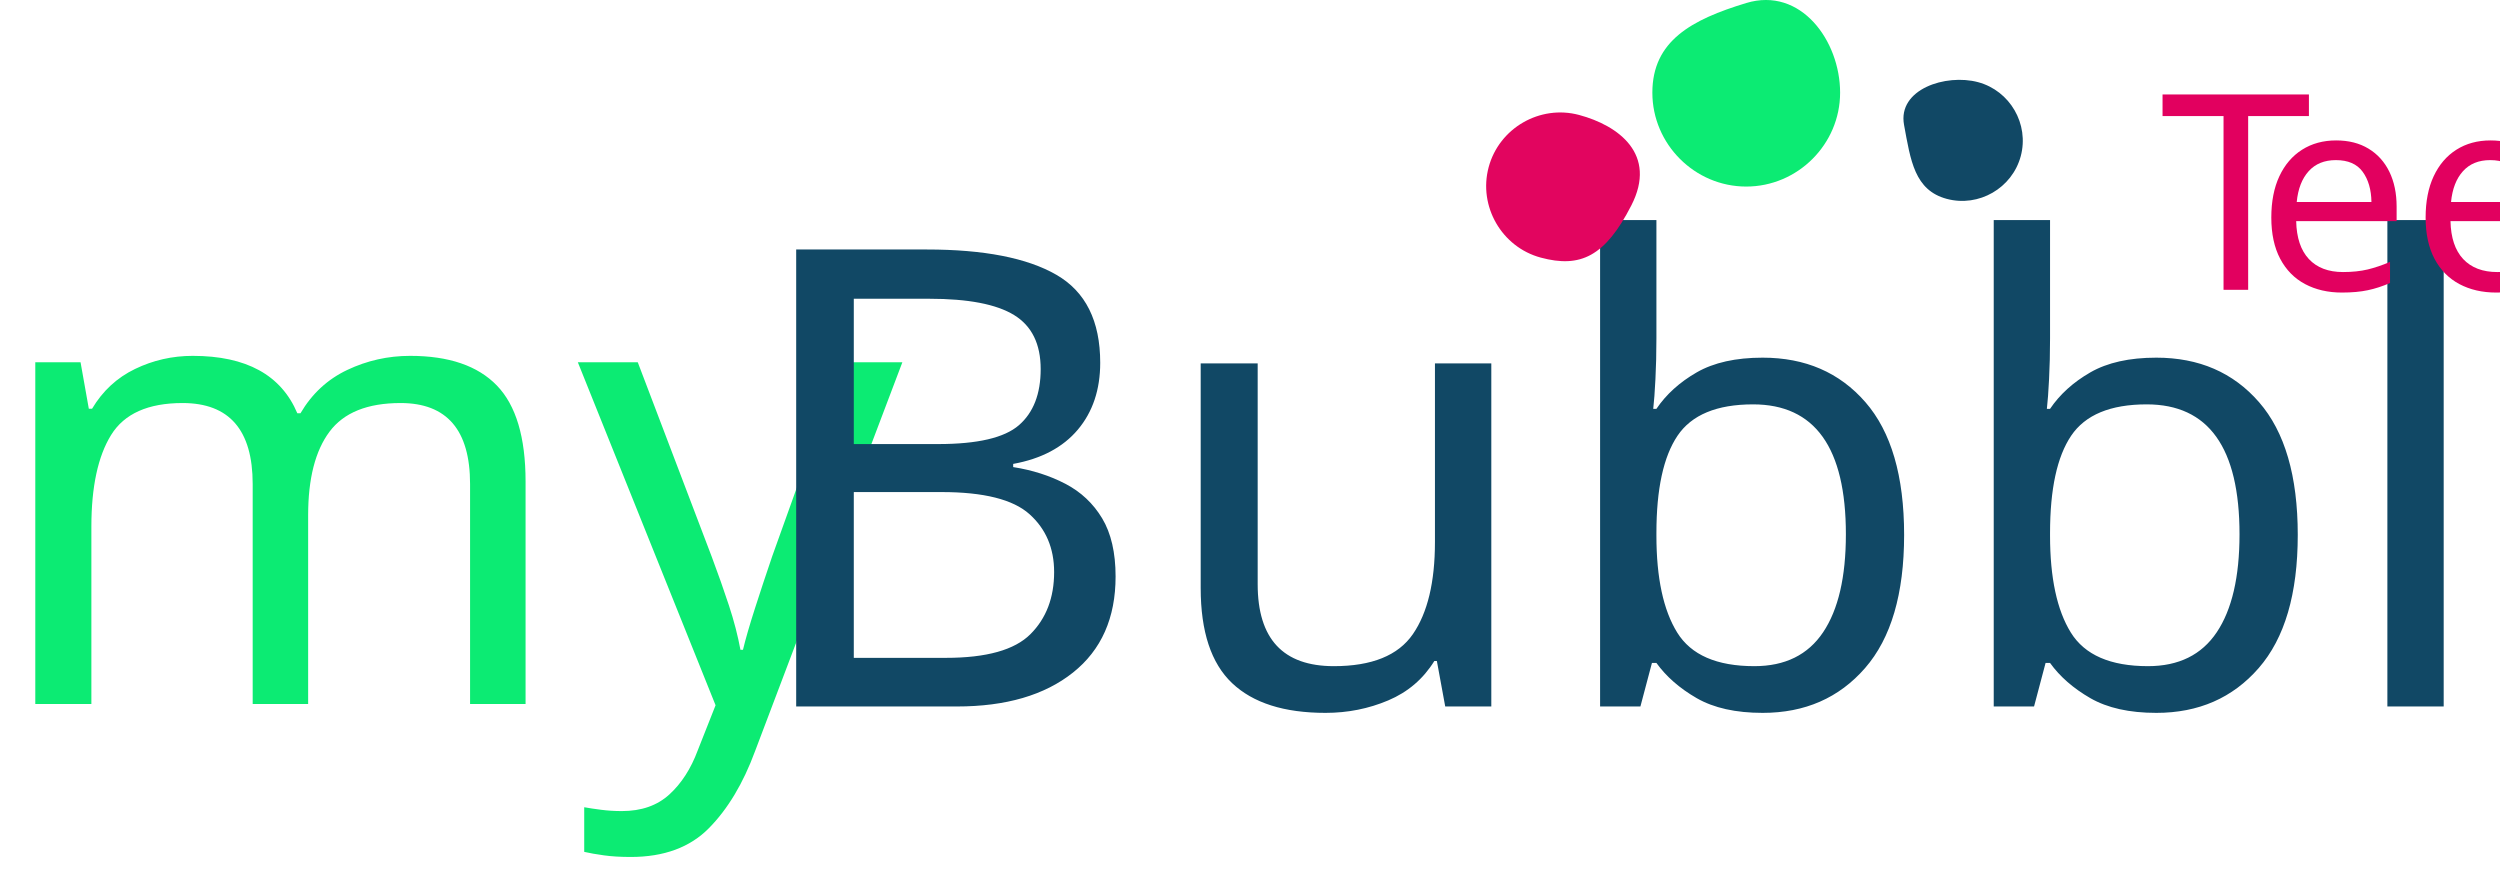
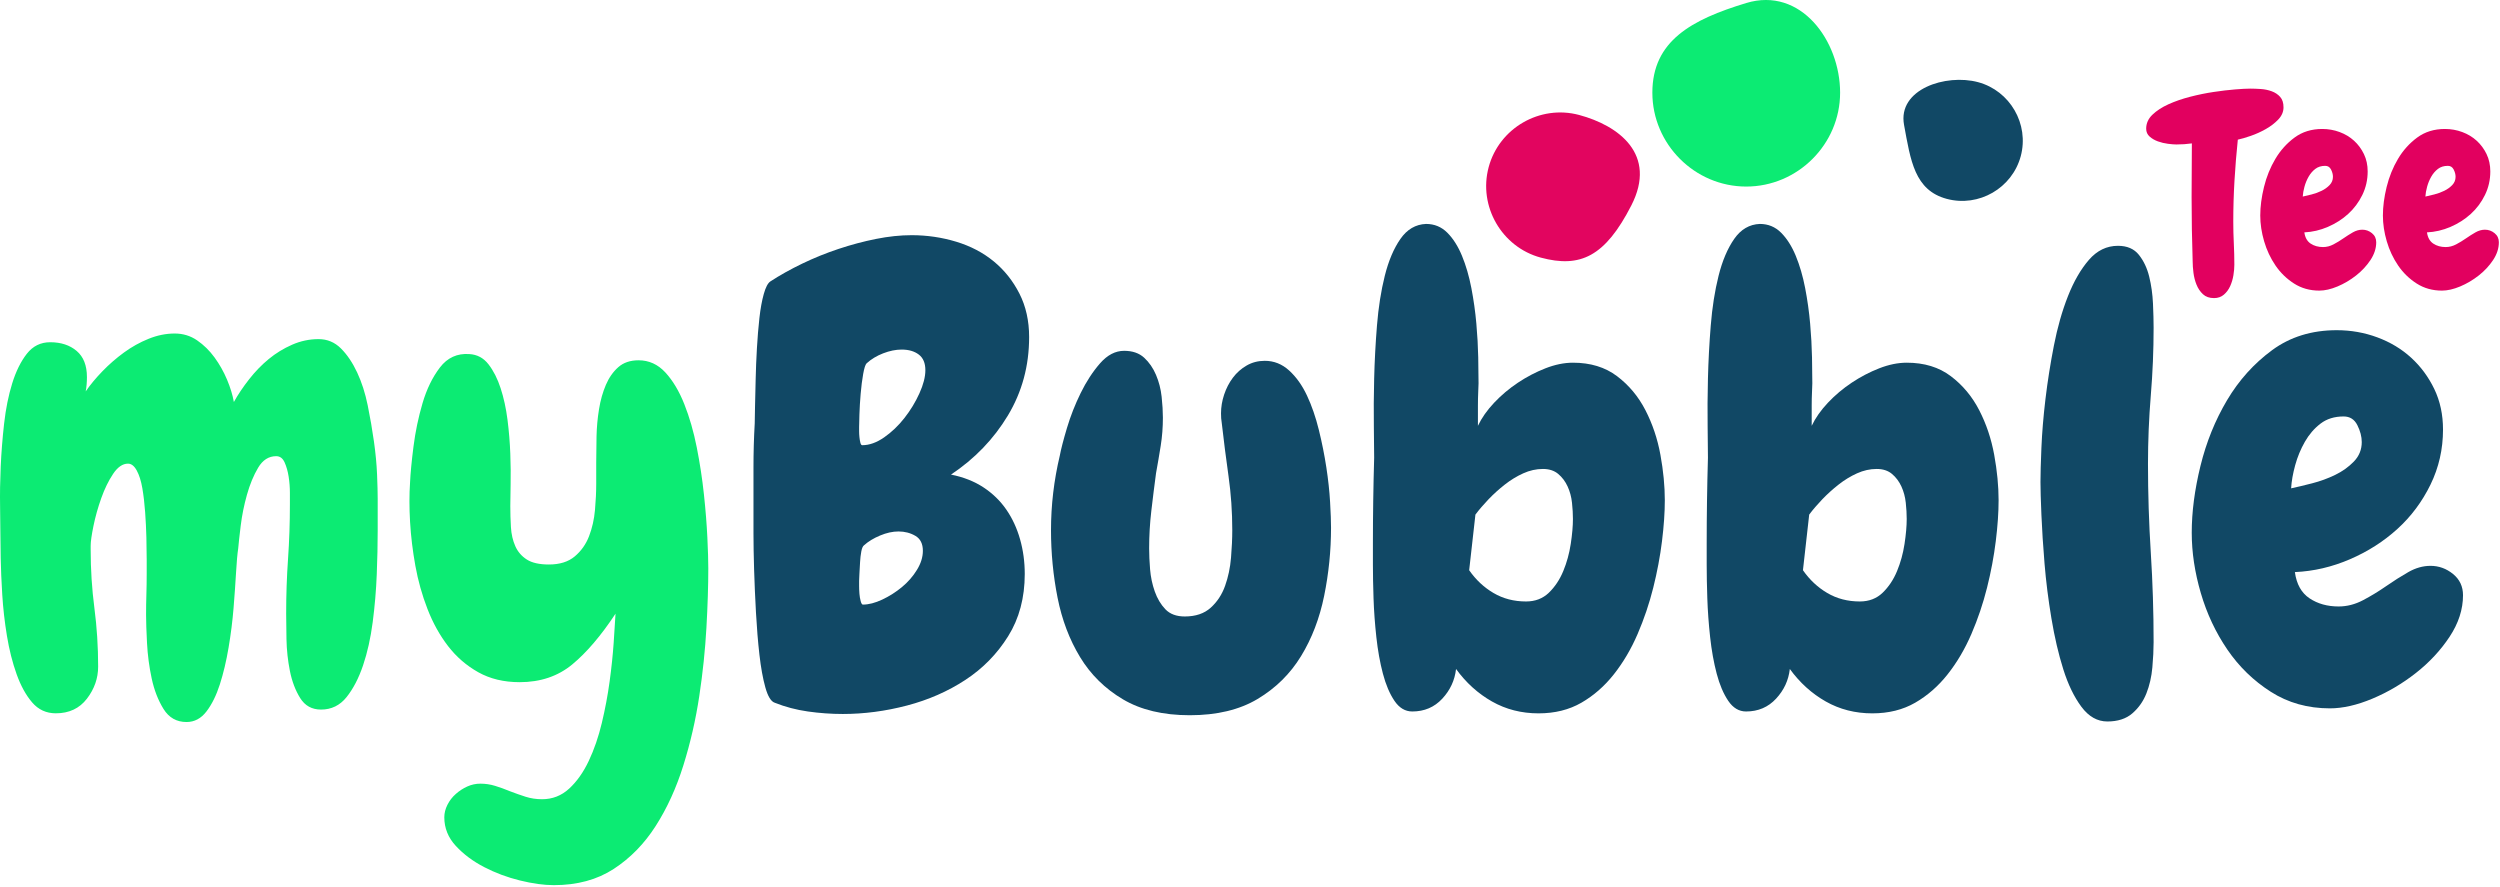
<svg xmlns="http://www.w3.org/2000/svg" width="100%" height="100%" viewBox="0 0 996 353" version="1.1" xml:space="preserve" style="fill-rule:evenodd;clip-rule:evenodd;stroke-linejoin:round;stroke-miterlimit:2;">
  <g transform="matrix(1,0,0,1,-7.53442,0.00142383)">
    <g transform="matrix(1,0,0,1,-131,-1798.54)">
      <g transform="matrix(1,0,0,1,61.49,1759)">
        <g transform="matrix(1,0,0,1,69.51,320)">
-           <text x="0px" y="0px" style="font-family:'Chewy-Regular', 'Chewy';font-size:254px;fill:rgb(12,235,115);">my</text>
+           <g>
+             <path d="M158.006,-81.855L158.006,-69.081C158.006,-63.707 157.882,-57.878 157.634,-51.594C157.386,-45.31 156.848,-38.985 156.021,-32.618C155.195,-26.252 153.913,-20.505 152.177,-15.379C150.44,-10.253 148.249,-6.036 145.604,-2.729C142.958,0.579 139.568,2.232 135.434,2.232C131.796,2.232 129.026,0.703 127.124,-2.356C125.222,-5.416 123.858,-9.012 123.031,-13.146C122.204,-17.281 121.75,-21.497 121.667,-25.797C121.584,-30.096 121.543,-33.486 121.543,-35.967C121.543,-43.408 121.791,-50.684 122.287,-57.795C122.783,-64.906 123.031,-72.182 123.031,-79.623L123.031,-84.088C123.031,-86.238 122.866,-88.387 122.535,-90.537C122.204,-92.687 121.667,-94.589 120.923,-96.242C120.179,-97.896 119.063,-98.723 117.574,-98.723C114.598,-98.723 112.2,-97.193 110.381,-94.134C108.562,-91.075 107.074,-87.478 105.916,-83.344C104.758,-79.21 103.932,-75.117 103.436,-71.065C102.939,-67.014 102.609,-63.996 102.443,-62.012C102.113,-59.862 101.823,-56.637 101.575,-52.338C101.327,-48.038 100.996,-43.326 100.583,-38.199C100.17,-33.073 99.508,-27.823 98.599,-22.448C97.689,-17.074 96.532,-12.196 95.126,-7.813C93.72,-3.431 91.943,0.165 89.793,2.977C87.643,5.788 84.997,7.193 81.855,7.193C77.887,7.193 74.827,5.457 72.678,1.984C70.528,-1.488 68.957,-5.54 67.965,-10.17C66.973,-14.8 66.353,-19.513 66.104,-24.309C65.856,-29.104 65.732,-32.825 65.732,-35.471C65.732,-38.282 65.774,-41.01 65.856,-43.656C65.939,-46.302 65.98,-49.031 65.98,-51.842L65.98,-57.547C65.98,-60.193 65.939,-63.128 65.856,-66.353C65.774,-69.577 65.608,-72.926 65.36,-76.398C65.112,-79.871 64.74,-83.054 64.244,-85.948C63.748,-88.842 63.004,-91.199 62.012,-93.018C61.02,-94.837 59.862,-95.746 58.539,-95.746C56.389,-95.746 54.405,-94.382 52.586,-91.653C50.767,-88.925 49.196,-85.7 47.873,-81.979C46.55,-78.259 45.517,-74.579 44.772,-70.941C44.028,-67.303 43.656,-64.658 43.656,-63.004L43.656,-61.516C43.656,-53.578 44.152,-45.806 45.145,-38.199C46.137,-30.592 46.633,-22.82 46.633,-14.883C46.633,-10.253 45.145,-5.994 42.168,-2.108C39.191,1.778 35.057,3.721 29.766,3.721C25.962,3.721 22.82,2.274 20.34,-0.62C17.859,-3.514 15.792,-7.276 14.139,-11.906C12.485,-16.536 11.203,-21.621 10.294,-27.161C9.384,-32.701 8.764,-38.158 8.434,-43.532C8.103,-48.907 7.896,-53.785 7.813,-58.167C7.731,-62.549 7.689,-65.815 7.689,-67.965C7.689,-70.445 7.648,-74.083 7.565,-78.879C7.483,-83.674 7.565,-88.883 7.813,-94.506C8.062,-100.128 8.516,-105.875 9.178,-111.745C9.839,-117.616 10.914,-122.949 12.402,-127.744C13.891,-132.54 15.834,-136.467 18.231,-139.526C20.629,-142.586 23.73,-144.115 27.533,-144.115C31.833,-144.115 35.347,-142.958 38.075,-140.643C40.804,-138.327 42.168,-134.855 42.168,-130.225C42.168,-129.232 42.127,-128.24 42.044,-127.248C41.961,-126.256 41.837,-125.346 41.672,-124.52C43.491,-127.165 45.723,-129.853 48.369,-132.581C51.015,-135.31 53.868,-137.79 56.927,-140.022C59.986,-142.255 63.252,-144.074 66.725,-145.479C70.197,-146.885 73.67,-147.588 77.143,-147.588C80.45,-147.588 83.426,-146.678 86.072,-144.859C88.718,-143.04 91.033,-140.767 93.018,-138.038C95.002,-135.31 96.656,-132.374 97.979,-129.232C99.301,-126.09 100.211,-123.114 100.707,-120.303C102.361,-123.279 104.386,-126.297 106.784,-129.356C109.182,-132.416 111.786,-135.103 114.598,-137.418C117.409,-139.733 120.509,-141.635 123.899,-143.123C127.289,-144.611 130.803,-145.355 134.441,-145.355C137.914,-145.355 140.891,-144.115 143.371,-141.635C145.852,-139.154 148.001,-135.971 149.82,-132.085C151.639,-128.199 153.045,-123.817 154.037,-118.938C155.029,-114.06 155.856,-109.265 156.518,-104.552C157.179,-99.839 157.592,-95.457 157.758,-91.405C157.923,-87.354 158.006,-84.171 158.006,-81.855Z" style="fill:rgb(12,235,115);fill-rule:nonzero;" />
+             <path d="M228.203,72.182C224.234,72.182 219.728,71.562 214.685,70.321C209.641,69.081 204.887,67.303 200.422,64.988C195.957,62.673 192.195,59.862 189.136,56.555C186.076,53.247 184.547,49.444 184.547,45.145C184.547,43.491 184.96,41.837 185.787,40.184C186.614,38.53 187.73,37.083 189.136,35.843C190.541,34.603 192.071,33.61 193.725,32.866C195.378,32.122 197.115,31.75 198.934,31.75C200.918,31.75 202.861,32.039 204.763,32.618C206.664,33.197 208.607,33.9 210.592,34.727C212.742,35.553 214.85,36.298 216.917,36.959C218.984,37.62 221.175,37.951 223.49,37.951C227.624,37.951 231.221,36.546 234.28,33.734C237.34,30.923 239.944,27.244 242.094,22.696C244.243,18.149 245.98,13.105 247.303,7.565C248.626,2.026 249.659,-3.473 250.403,-8.93C251.147,-14.387 251.685,-19.513 252.016,-24.309C252.346,-29.104 252.594,-32.99 252.76,-35.967C246.972,-27.202 241.226,-20.464 235.521,-15.751C229.815,-11.038 222.829,-8.682 214.561,-8.682C208.277,-8.682 202.778,-10.005 198.065,-12.65C193.353,-15.296 189.342,-18.769 186.035,-23.068C182.728,-27.368 179.999,-32.287 177.85,-37.827C175.7,-43.367 174.088,-49.113 173.013,-55.066C171.938,-61.02 171.235,-66.849 170.904,-72.554C170.574,-78.259 170.574,-83.509 170.904,-88.305C171.07,-91.943 171.524,-96.697 172.269,-102.567C173.013,-108.438 174.212,-114.184 175.865,-119.807C177.519,-125.429 179.834,-130.183 182.811,-134.069C185.787,-137.955 189.673,-139.733 194.469,-139.402C197.611,-139.237 200.174,-137.873 202.158,-135.31C204.143,-132.746 205.755,-129.563 206.995,-125.76C208.235,-121.956 209.145,-117.781 209.724,-113.233C210.302,-108.686 210.674,-104.18 210.84,-99.715C211.005,-95.25 211.047,-91.157 210.964,-87.437C210.881,-83.716 210.84,-80.863 210.84,-78.879C210.84,-76.068 210.923,-73.257 211.088,-70.445C211.253,-67.634 211.832,-65.112 212.824,-62.88C213.816,-60.647 215.346,-58.87 217.413,-57.547C219.48,-56.224 222.415,-55.563 226.219,-55.563C230.518,-55.563 233.95,-56.637 236.513,-58.787C239.076,-60.937 240.978,-63.624 242.218,-66.849C243.458,-70.073 244.243,-73.546 244.574,-77.267C244.905,-80.987 245.07,-84.501 245.07,-87.809L245.07,-96.242C245.07,-99.549 245.112,-103.022 245.194,-106.66C245.277,-110.298 245.608,-113.895 246.187,-117.45C246.765,-121.006 247.675,-124.23 248.915,-127.124C250.155,-130.018 251.809,-132.374 253.876,-134.193C255.943,-136.012 258.63,-136.922 261.938,-136.922C266.072,-136.922 269.627,-135.31 272.604,-132.085C275.58,-128.86 278.102,-124.644 280.169,-119.435C282.236,-114.226 283.89,-108.479 285.13,-102.195C286.37,-95.911 287.321,-89.669 287.982,-83.468C288.644,-77.267 289.099,-71.562 289.347,-66.353C289.595,-61.144 289.719,-57.051 289.719,-54.074C289.719,-47.129 289.471,-39.233 288.975,-30.386C288.479,-21.539 287.528,-12.444 286.122,-3.101C284.716,6.243 282.608,15.42 279.797,24.433C276.986,33.445 273.306,41.507 268.759,48.617C264.211,55.728 258.63,61.433 252.016,65.732C245.401,70.032 237.464,72.182 228.203,72.182Z" style="fill:rgb(12,235,115);fill-rule:nonzero;" />
+           </g>
        </g>
        <g transform="matrix(1,0,0,1,369.51,321)">
-           <text x="0px" y="0px" style="font-family:'Chewy-Regular', 'Chewy';font-size:255px;fill:rgb(17,72,101);">Bubble</text>
+           <g>
+             <path d="M117.539,-147.173C117.539,-135.718 114.717,-125.3 109.072,-115.92C103.428,-106.541 95.874,-98.696 86.411,-92.388C91.392,-91.392 95.708,-89.69 99.36,-87.283C103.013,-84.875 106.042,-81.929 108.45,-78.442C110.857,-74.956 112.683,-71.013 113.928,-66.614C115.173,-62.214 115.796,-57.607 115.796,-52.793C115.796,-43.33 113.596,-35.071 109.197,-28.015C104.797,-20.959 99.111,-15.149 92.139,-10.583C85.166,-6.018 77.405,-2.615 68.855,-0.374C60.305,1.868 51.797,2.988 43.33,2.988C38.682,2.988 34.033,2.656 29.385,1.992C24.736,1.328 20.337,0.166 16.187,-1.494C14.692,-1.992 13.447,-4.026 12.451,-7.595C11.455,-11.165 10.667,-15.522 10.085,-20.669C9.504,-25.815 9.048,-31.377 8.716,-37.354C8.384,-43.33 8.135,-49.058 7.969,-54.536C7.803,-60.015 7.72,-64.829 7.72,-68.979L7.72,-95.251C7.72,-101.145 7.886,-106.997 8.218,-112.808C8.218,-114.302 8.259,-116.626 8.342,-119.78C8.425,-122.935 8.508,-126.462 8.591,-130.364C8.674,-134.265 8.84,-138.374 9.089,-142.69C9.338,-147.007 9.67,-151.033 10.085,-154.768C10.5,-158.503 11.082,-161.699 11.829,-164.355C12.576,-167.012 13.447,-168.672 14.443,-169.336C18.262,-171.826 22.495,-174.192 27.144,-176.433C31.792,-178.674 36.606,-180.625 41.587,-182.285C46.567,-183.945 51.548,-185.273 56.528,-186.27C61.509,-187.266 66.24,-187.764 70.723,-187.764C76.865,-187.764 82.8,-186.892 88.528,-185.149C94.255,-183.406 99.236,-180.791 103.469,-177.305C107.703,-173.818 111.106,-169.543 113.679,-164.48C116.252,-159.417 117.539,-153.647 117.539,-147.173ZM76.201,-133.975C76.201,-136.797 75.33,-138.872 73.586,-140.2C71.843,-141.528 69.561,-142.192 66.738,-142.192C64.414,-142.192 61.965,-141.694 59.392,-140.698C56.819,-139.702 54.619,-138.374 52.793,-136.714C52.295,-136.216 51.838,-134.805 51.423,-132.48C51.008,-130.156 50.676,-127.542 50.427,-124.636C50.178,-121.731 50.012,-118.992 49.929,-116.418C49.846,-113.845 49.805,-112.144 49.805,-111.313L49.805,-109.695C49.805,-108.948 49.846,-108.159 49.929,-107.329C50.012,-106.499 50.137,-105.752 50.303,-105.088C50.469,-104.424 50.718,-104.092 51.05,-104.092C53.872,-104.092 56.777,-105.129 59.766,-107.205C62.754,-109.28 65.452,-111.853 67.859,-114.924C70.266,-117.996 72.258,-121.274 73.835,-124.761C75.413,-128.247 76.201,-131.318 76.201,-133.975ZM75.205,-62.007C75.205,-64.829 74.209,-66.821 72.217,-67.983C70.225,-69.146 67.983,-69.727 65.493,-69.727C63.169,-69.727 60.72,-69.187 58.147,-68.108C55.574,-67.029 53.457,-65.742 51.797,-64.248C51.299,-63.916 50.925,-63.086 50.676,-61.758C50.427,-60.43 50.261,-58.977 50.178,-57.4C50.095,-55.823 50.012,-54.329 49.929,-52.917C49.846,-51.506 49.805,-50.552 49.805,-50.054L49.805,-48.062C49.805,-47.065 49.846,-46.028 49.929,-44.949C50.012,-43.87 50.178,-42.874 50.427,-41.96C50.676,-41.047 50.967,-40.591 51.299,-40.591C53.623,-40.591 56.196,-41.255 59.019,-42.583C61.841,-43.911 64.456,-45.571 66.863,-47.563C69.27,-49.556 71.262,-51.838 72.839,-54.412C74.417,-56.985 75.205,-59.517 75.205,-62.007Z" style="fill:rgb(17,72,101);fill-rule:nonzero;" />
+             <path d="M237.817,-71.221C237.817,-62.09 236.904,-53.042 235.078,-44.077C233.252,-35.112 230.181,-27.102 225.864,-20.046C221.548,-12.991 215.779,-7.305 208.557,-2.988C201.335,1.328 192.329,3.486 181.538,3.486C170.913,3.486 162.031,1.37 154.893,-2.864C147.754,-7.097 142.068,-12.7 137.834,-19.673C133.601,-26.646 130.613,-34.531 128.87,-43.33C127.126,-52.129 126.255,-61.094 126.255,-70.225C126.255,-80.186 127.417,-90.063 129.741,-99.858C130.239,-102.515 131.194,-106.208 132.605,-110.94C134.016,-115.671 135.842,-120.32 138.083,-124.885C140.325,-129.451 142.898,-133.394 145.803,-136.714C148.708,-140.034 151.904,-141.694 155.391,-141.694C158.711,-141.694 161.367,-140.781 163.359,-138.955C165.352,-137.129 166.929,-134.846 168.091,-132.107C169.253,-129.368 170,-126.462 170.332,-123.391C170.664,-120.32 170.83,-117.539 170.83,-115.049C170.83,-111.23 170.54,-107.495 169.958,-103.843C169.377,-100.19 168.755,-96.538 168.091,-92.886C167.427,-87.905 166.804,-82.925 166.223,-77.944C165.642,-72.964 165.352,-67.983 165.352,-63.003C165.352,-60.513 165.476,-57.732 165.725,-54.661C165.974,-51.589 166.597,-48.643 167.593,-45.82C168.589,-42.998 170,-40.632 171.826,-38.723C173.652,-36.814 176.226,-35.859 179.546,-35.859C183.862,-35.859 187.307,-37.021 189.88,-39.346C192.454,-41.67 194.363,-44.575 195.608,-48.062C196.853,-51.548 197.642,-55.283 197.974,-59.268C198.306,-63.252 198.472,-66.904 198.472,-70.225C198.472,-77.529 197.974,-84.709 196.978,-91.765C195.981,-98.821 195.068,-106.001 194.238,-113.306C194.072,-114.136 193.989,-115.298 193.989,-116.792C193.989,-119.282 194.404,-121.772 195.234,-124.263C196.064,-126.753 197.227,-128.994 198.721,-130.986C200.215,-132.979 202.041,-134.597 204.199,-135.842C206.357,-137.087 208.765,-137.71 211.421,-137.71C215.073,-137.71 218.311,-136.423 221.133,-133.85C223.955,-131.277 226.321,-127.957 228.23,-123.889C230.139,-119.822 231.716,-115.256 232.961,-110.193C234.207,-105.129 235.203,-100.149 235.95,-95.251C236.697,-90.354 237.195,-85.747 237.444,-81.431C237.693,-77.114 237.817,-73.711 237.817,-71.221Z" style="fill:rgb(17,72,101);fill-rule:nonzero;" />
+             <path d="M370.796,-82.178C370.796,-77.363 370.422,-71.926 369.675,-65.867C368.928,-59.807 367.766,-53.623 366.189,-47.314C364.612,-41.006 362.537,-34.863 359.963,-28.887C357.39,-22.91 354.236,-17.556 350.5,-12.825C346.765,-8.093 342.449,-4.316 337.551,-1.494C332.654,1.328 326.968,2.739 320.493,2.739C313.687,2.739 307.502,1.162 301.941,-1.992C296.379,-5.146 291.606,-9.463 287.622,-14.941C287.124,-10.459 285.298,-6.516 282.144,-3.113C278.989,0.291 275.005,1.992 270.19,1.992C267.368,1.992 265.002,0.581 263.093,-2.241C261.184,-5.063 259.648,-8.674 258.486,-13.074C257.324,-17.473 256.453,-22.329 255.872,-27.642C255.291,-32.954 254.917,-38.101 254.751,-43.081C254.585,-48.062 254.502,-52.544 254.502,-56.528L254.502,-64.995C254.502,-70.64 254.543,-76.284 254.626,-81.929C254.709,-87.573 254.834,-93.301 255,-99.111C255,-101.934 254.958,-106.167 254.875,-111.812C254.792,-117.456 254.834,-123.723 255,-130.613C255.166,-137.502 255.54,-144.558 256.121,-151.78C256.702,-159.001 257.739,-165.601 259.233,-171.577C260.728,-177.554 262.803,-182.451 265.459,-186.27C268.115,-190.088 271.519,-192.08 275.669,-192.246C278.989,-192.246 281.812,-191.084 284.136,-188.76C286.46,-186.436 288.411,-183.364 289.988,-179.546C291.565,-175.728 292.81,-171.453 293.723,-166.721C294.636,-161.99 295.3,-157.258 295.715,-152.527C296.13,-147.795 296.379,-143.313 296.462,-139.08C296.545,-134.846 296.587,-131.401 296.587,-128.745C296.587,-128.247 296.545,-127.126 296.462,-125.383C296.379,-123.64 296.338,-121.772 296.338,-119.78L296.338,-111.812C297.832,-114.966 299.99,-118.037 302.813,-121.025C305.635,-124.014 308.789,-126.67 312.275,-128.994C315.762,-131.318 319.414,-133.228 323.232,-134.722C327.051,-136.216 330.703,-136.963 334.189,-136.963C341.162,-136.963 347.014,-135.178 351.746,-131.609C356.477,-128.04 360.254,-123.516 363.076,-118.037C365.898,-112.559 367.891,-106.624 369.053,-100.232C370.215,-93.84 370.796,-87.822 370.796,-82.178ZM334.189,-74.707C334.189,-76.699 334.065,-78.857 333.816,-81.182C333.567,-83.506 332.986,-85.664 332.073,-87.656C331.16,-89.648 329.915,-91.309 328.337,-92.637C326.76,-93.965 324.727,-94.629 322.236,-94.629C319.58,-94.629 316.965,-94.048 314.392,-92.886C311.819,-91.724 309.37,-90.229 307.046,-88.403C304.722,-86.577 302.563,-84.626 300.571,-82.551C298.579,-80.476 296.836,-78.442 295.342,-76.45L292.852,-54.287C295.508,-50.469 298.745,-47.439 302.563,-45.198C306.382,-42.957 310.698,-41.836 315.513,-41.836C319.165,-41.836 322.195,-42.998 324.602,-45.322C327.009,-47.646 328.918,-50.51 330.33,-53.914C331.741,-57.317 332.737,-60.928 333.318,-64.746C333.899,-68.564 334.189,-71.885 334.189,-74.707Z" style="fill:rgb(17,72,101);fill-rule:nonzero;" />
+             <path d="M503.774,-82.178C503.774,-77.363 503.401,-71.926 502.654,-65.867C501.907,-59.807 500.745,-53.623 499.167,-47.314C497.59,-41.006 495.515,-34.863 492.942,-28.887C490.369,-22.91 487.214,-17.556 483.479,-12.825C479.744,-8.093 475.427,-4.316 470.53,-1.494C465.632,1.328 459.946,2.739 453.472,2.739C446.665,2.739 440.481,1.162 434.919,-1.992C429.358,-5.146 424.585,-9.463 420.601,-14.941C420.103,-10.459 418.276,-6.516 415.122,-3.113C411.968,0.291 407.983,1.992 403.169,1.992C400.347,1.992 397.981,0.581 396.072,-2.241C394.163,-5.063 392.627,-8.674 391.465,-13.074C390.303,-17.473 389.431,-22.329 388.85,-27.642C388.269,-32.954 387.896,-38.101 387.729,-43.081C387.563,-48.062 387.48,-52.544 387.48,-56.528L387.48,-64.995C387.48,-70.64 387.522,-76.284 387.605,-81.929C387.688,-87.573 387.813,-93.301 387.979,-99.111C387.979,-101.934 387.937,-106.167 387.854,-111.812C387.771,-117.456 387.813,-123.723 387.979,-130.613C388.145,-137.502 388.518,-144.558 389.099,-151.78C389.68,-159.001 390.718,-165.601 392.212,-171.577C393.706,-177.554 395.781,-182.451 398.438,-186.27C401.094,-190.088 404.497,-192.08 408.647,-192.246C411.968,-192.246 414.79,-191.084 417.114,-188.76C419.438,-186.436 421.389,-183.364 422.966,-179.546C424.543,-175.728 425.789,-171.453 426.702,-166.721C427.615,-161.99 428.279,-157.258 428.694,-152.527C429.109,-147.795 429.358,-143.313 429.441,-139.08C429.524,-134.846 429.565,-131.401 429.565,-128.745C429.565,-128.247 429.524,-127.126 429.441,-125.383C429.358,-123.64 429.316,-121.772 429.316,-119.78L429.316,-111.812C430.811,-114.966 432.969,-118.037 435.791,-121.025C438.613,-124.014 441.768,-126.67 445.254,-128.994C448.74,-131.318 452.393,-133.228 456.211,-134.722C460.029,-136.216 463.682,-136.963 467.168,-136.963C474.141,-136.963 479.993,-135.178 484.724,-131.609C489.456,-128.04 493.232,-123.516 496.055,-118.037C498.877,-112.559 500.869,-106.624 502.031,-100.232C503.193,-93.84 503.774,-87.822 503.774,-82.178ZM467.168,-74.707C467.168,-76.699 467.043,-78.857 466.794,-81.182C466.545,-83.506 465.964,-85.664 465.051,-87.656C464.138,-89.648 462.893,-91.309 461.316,-92.637C459.739,-93.965 457.705,-94.629 455.215,-94.629C452.559,-94.629 449.944,-94.048 447.371,-92.886C444.797,-91.724 442.349,-90.229 440.024,-88.403C437.7,-86.577 435.542,-84.626 433.55,-82.551C431.558,-80.476 429.814,-78.442 428.32,-76.45L425.83,-54.287C428.486,-50.469 431.724,-47.439 435.542,-45.198C439.36,-42.957 443.677,-41.836 448.491,-41.836C452.144,-41.836 455.173,-42.998 457.581,-45.322C459.988,-47.646 461.897,-50.51 463.308,-53.914C464.719,-57.317 465.715,-60.928 466.296,-64.746C466.877,-68.564 467.168,-71.885 467.168,-74.707Z" style="fill:rgb(17,72,101);fill-rule:nonzero;" />
+             <path d="M565.532,-150.908C565.532,-141.943 565.159,-132.937 564.412,-123.889C563.665,-114.841 563.291,-105.752 563.291,-96.621C563.291,-84.834 563.665,-73.047 564.412,-61.26C565.159,-49.473 565.532,-37.603 565.532,-25.649C565.532,-22.661 565.366,-19.299 565.034,-15.564C564.702,-11.829 563.914,-8.384 562.668,-5.229C561.423,-2.075 559.556,0.581 557.065,2.739C554.575,4.897 551.255,5.977 547.104,5.977C543.12,5.977 539.675,4.026 536.77,0.125C533.865,-3.777 531.458,-8.757 529.548,-14.817C527.639,-20.876 526.062,-27.642 524.817,-35.112C523.572,-42.583 522.659,-49.846 522.078,-56.902C521.497,-63.958 521.082,-70.432 520.833,-76.326C520.583,-82.219 520.459,-86.577 520.459,-89.399C520.459,-92.554 520.583,-97.119 520.833,-103.096C521.082,-109.072 521.621,-115.547 522.451,-122.52C523.281,-129.492 524.402,-136.589 525.813,-143.811C527.224,-151.033 529.092,-157.59 531.416,-163.484C533.74,-169.377 536.521,-174.192 539.758,-177.927C542.996,-181.663 546.855,-183.53 551.338,-183.53C554.99,-183.53 557.771,-182.327 559.68,-179.919C561.589,-177.512 562.959,-174.607 563.789,-171.204C564.619,-167.8 565.117,-164.231 565.283,-160.496C565.449,-156.76 565.532,-153.564 565.532,-150.908Z" style="fill:rgb(17,72,101);fill-rule:nonzero;" />
+             <path d="M688.799,-44.326C688.799,-38.682 687.014,-33.162 683.445,-27.766C679.875,-22.371 675.393,-17.556 669.998,-13.323C664.602,-9.089 658.833,-5.686 652.69,-3.113C646.548,-0.54 640.903,0.747 635.757,0.747C626.958,0.747 619.114,-1.453 612.224,-5.852C605.334,-10.251 599.565,-15.854 594.917,-22.661C590.269,-29.468 586.741,-36.98 584.333,-45.198C581.926,-53.416 580.723,-61.426 580.723,-69.229C580.723,-77.529 581.885,-86.411 584.209,-95.874C586.533,-105.337 590.061,-114.053 594.792,-122.021C599.524,-129.99 605.5,-136.631 612.722,-141.943C619.944,-147.256 628.535,-149.912 638.496,-149.912C644.141,-149.912 649.536,-148.958 654.683,-147.048C659.829,-145.139 664.312,-142.441 668.13,-138.955C671.948,-135.469 675.02,-131.318 677.344,-126.504C679.668,-121.689 680.83,-116.294 680.83,-110.317C680.83,-102.515 679.17,-95.21 675.85,-88.403C672.529,-81.597 668.13,-75.703 662.651,-70.723C657.173,-65.742 650.864,-61.716 643.726,-58.645C636.587,-55.574 629.282,-53.872 621.812,-53.54C622.476,-48.726 624.426,-45.239 627.664,-43.081C630.901,-40.923 634.761,-39.844 639.243,-39.844C642.563,-39.844 645.801,-40.674 648.955,-42.334C652.109,-43.994 655.181,-45.862 658.169,-47.937C661.157,-50.012 664.104,-51.88 667.009,-53.54C669.915,-55.2 672.861,-56.03 675.85,-56.03C679.17,-56.03 682.158,-54.951 684.814,-52.793C687.471,-50.635 688.799,-47.813 688.799,-44.326ZM648.457,-105.337C648.457,-107.495 647.876,-109.736 646.714,-112.061C645.552,-114.385 643.726,-115.547 641.235,-115.547C637.583,-115.547 634.512,-114.592 632.021,-112.683C629.531,-110.774 627.456,-108.367 625.796,-105.461C624.136,-102.556 622.849,-99.443 621.936,-96.123C621.023,-92.803 620.483,-89.731 620.317,-86.909C622.642,-87.407 625.422,-88.071 628.66,-88.901C631.897,-89.731 634.968,-90.852 637.874,-92.263C640.779,-93.674 643.269,-95.459 645.344,-97.617C647.419,-99.775 648.457,-102.349 648.457,-105.337Z" style="fill:rgb(17,72,101);fill-rule:nonzero;" />
+           </g>
        </g>
      </g>
    </g>
    <g transform="matrix(1,0,0,1,-131,-1798.54)">
      <g transform="matrix(1,0,0,1,131.653,-539)">
        <g transform="matrix(1,0,0,1,665.181,2337.02)">
          <path d="M37.4,1.725C59.144,-4.875 74.8,16.786 74.8,37.444C74.8,57.961 57.917,74.844 37.4,74.844C16.883,74.844 0,57.961 0,37.444C0,16.786 15.66,8.32 37.4,1.725Z" style="fill:rgb(12,235,115);fill-rule:nonzero;" />
        </g>
        <g transform="matrix(-0.966,-0.259,0.259,-0.966,649.365,2447.85)">
          <path d="M29.608,0C45.748,-0 59.029,13.281 59.03,29.421C59.03,45.562 45.748,58.843 29.608,58.843C13.359,58.843 -4.624,51.832 0.187,29.422C4.998,7.012 13.359,0 29.608,0Z" style="fill:rgb(226,5,95);fill-rule:nonzero;" />
        </g>
        <g transform="matrix(-0.966,-0.259,0.259,-0.966,805.717,2423)">
          <path d="M24.067,0C37.359,0 41.934,11.025 48.134,24.067C54.334,37.109 37.359,48.134 24.067,48.134C10.864,48.134 0,37.27 0,24.067C-0,10.864 10.864,0 24.067,0Z" style="fill:rgb(17,72,101);fill-rule:nonzero;" />
        </g>
      </g>
    </g>
    <g transform="matrix(1,0,0,1,-131,-1798.54)">
      <g transform="matrix(1,0,0,1,999,1914)">
-         <text x="0px" y="0px" style="font-family:'Chewy-Regular', 'Chewy';font-size:109px;fill:rgb(226,0,95);">T<tspan x="38.427px 87.285px " y="0px 0px ">ee</tspan>
-         </text>
+         <g>
+           <path d="M49.284,-72.702C49.284,-70.928 48.592,-69.314 47.208,-67.859C45.825,-66.404 44.157,-65.127 42.206,-64.027C40.254,-62.927 38.249,-62.022 36.191,-61.313C34.133,-60.603 32.43,-60.106 31.082,-59.822C30.514,-54.358 30.071,-48.912 29.751,-43.483C29.432,-38.054 29.272,-32.608 29.272,-27.144C29.272,-24.234 29.343,-21.36 29.485,-18.521C29.627,-15.683 29.698,-12.844 29.698,-10.006C29.698,-8.729 29.574,-7.327 29.326,-5.801C29.077,-4.276 28.652,-2.839 28.048,-1.49C27.445,-0.142 26.611,0.993 25.547,1.916C24.482,2.839 23.17,3.3 21.608,3.3C19.763,3.3 18.291,2.785 17.191,1.756C16.091,0.727 15.239,-0.532 14.636,-2.022C14.033,-3.513 13.625,-5.092 13.412,-6.759C13.199,-8.427 13.093,-9.935 13.093,-11.283C12.951,-15.541 12.844,-19.817 12.773,-24.11C12.702,-28.403 12.667,-32.714 12.667,-37.043C12.667,-40.662 12.685,-44.21 12.72,-47.688C12.756,-51.165 12.773,-54.713 12.773,-58.332C11.78,-58.19 10.769,-58.084 9.74,-58.013C8.711,-57.942 7.664,-57.906 6.6,-57.906C5.748,-57.906 4.63,-57.995 3.247,-58.172C1.863,-58.35 0.532,-58.669 -0.745,-59.13C-2.022,-59.592 -3.122,-60.23 -4.045,-61.046C-4.967,-61.862 -5.429,-62.909 -5.429,-64.187C-5.429,-66.315 -4.595,-68.178 -2.927,-69.775C-1.26,-71.372 0.869,-72.755 3.459,-73.926C6.05,-75.097 8.924,-76.091 12.082,-76.907C15.239,-77.723 18.362,-78.361 21.449,-78.823C24.536,-79.284 27.374,-79.621 29.964,-79.834C32.555,-80.047 34.559,-80.153 35.979,-80.153C37.327,-80.153 38.764,-80.1 40.29,-79.994C41.815,-79.887 43.252,-79.586 44.601,-79.089C45.949,-78.592 47.067,-77.847 47.954,-76.854C48.841,-75.86 49.284,-74.476 49.284,-72.702Z" style="fill:rgb(226,0,95);fill-rule:nonzero;" />
+           <path d="M86.221,-18.947C86.221,-16.535 85.458,-14.175 83.932,-11.869C82.406,-9.562 80.49,-7.504 78.184,-5.695C75.878,-3.885 73.412,-2.431 70.786,-1.331C68.16,-0.231 65.748,0.319 63.548,0.319C59.787,0.319 56.434,-0.621 53.489,-2.501C50.544,-4.382 48.078,-6.777 46.091,-9.687C44.104,-12.596 42.596,-15.807 41.567,-19.32C40.538,-22.833 40.023,-26.257 40.023,-29.592C40.023,-33.14 40.52,-36.937 41.514,-40.981C42.507,-45.026 44.015,-48.752 46.038,-52.158C48.06,-55.564 50.615,-58.403 53.702,-60.674C56.789,-62.945 60.461,-64.08 64.719,-64.08C67.132,-64.08 69.438,-63.672 71.638,-62.856C73.838,-62.04 75.754,-60.887 77.386,-59.396C79.018,-57.906 80.331,-56.132 81.324,-54.074C82.318,-52.016 82.814,-49.71 82.814,-47.155C82.814,-43.82 82.105,-40.698 80.686,-37.788C79.266,-34.879 77.386,-32.359 75.044,-30.23C72.702,-28.102 70.006,-26.381 66.954,-25.068C63.903,-23.755 60.78,-23.028 57.587,-22.886C57.871,-20.828 58.705,-19.338 60.088,-18.415C61.472,-17.493 63.122,-17.031 65.038,-17.031C66.457,-17.031 67.841,-17.386 69.189,-18.096C70.538,-18.805 71.851,-19.604 73.128,-20.491C74.405,-21.378 75.665,-22.176 76.907,-22.886C78.149,-23.595 79.408,-23.95 80.686,-23.95C82.105,-23.95 83.382,-23.489 84.518,-22.566C85.653,-21.644 86.221,-20.438 86.221,-18.947ZM68.977,-45.026C68.977,-45.949 68.728,-46.907 68.231,-47.9C67.735,-48.894 66.954,-49.391 65.89,-49.391C64.328,-49.391 63.016,-48.983 61.951,-48.167C60.887,-47.35 60,-46.321 59.29,-45.08C58.58,-43.838 58.03,-42.507 57.64,-41.088C57.25,-39.669 57.019,-38.356 56.948,-37.149C57.942,-37.362 59.13,-37.646 60.514,-38.001C61.898,-38.356 63.211,-38.835 64.453,-39.438C65.694,-40.041 66.759,-40.804 67.646,-41.727C68.533,-42.649 68.977,-43.749 68.977,-45.026Z" style="fill:rgb(226,0,95);fill-rule:nonzero;" />
+           <path d="M135.079,-18.947C135.079,-16.535 134.316,-14.175 132.791,-11.869C131.265,-9.562 129.349,-7.504 127.042,-5.695C124.736,-3.885 122.27,-2.431 119.645,-1.331C117.019,-0.231 114.606,0.319 112.406,0.319C108.645,0.319 105.292,-0.621 102.347,-2.501C99.402,-4.382 96.936,-6.777 94.949,-9.687C92.962,-12.596 91.454,-15.807 90.425,-19.32C89.396,-22.833 88.882,-26.257 88.882,-29.592C88.882,-33.14 89.379,-36.937 90.372,-40.981C91.366,-45.026 92.874,-48.752 94.896,-52.158C96.918,-55.564 99.473,-58.403 102.56,-60.674C105.647,-62.945 109.319,-64.08 113.577,-64.08C115.99,-64.08 118.296,-63.672 120.496,-62.856C122.696,-62.04 124.612,-60.887 126.244,-59.396C127.876,-57.906 129.189,-56.132 130.183,-54.074C131.176,-52.016 131.673,-49.71 131.673,-47.155C131.673,-43.82 130.963,-40.698 129.544,-37.788C128.125,-34.879 126.244,-32.359 123.902,-30.23C121.561,-28.102 118.864,-26.381 115.813,-25.068C112.761,-23.755 109.639,-23.028 106.445,-22.886C106.729,-20.828 107.563,-19.338 108.947,-18.415C110.331,-17.493 111.98,-17.031 113.896,-17.031C115.316,-17.031 116.7,-17.386 118.048,-18.096C119.396,-18.805 120.709,-19.604 121.986,-20.491C123.264,-21.378 124.523,-22.176 125.765,-22.886C127.007,-23.595 128.267,-23.95 129.544,-23.95C130.963,-23.95 132.241,-23.489 133.376,-22.566C134.511,-21.644 135.079,-20.438 135.079,-18.947ZM117.835,-45.026C117.835,-45.949 117.587,-46.907 117.09,-47.9C116.593,-48.894 115.813,-49.391 114.748,-49.391C113.187,-49.391 111.874,-48.983 110.81,-48.167C109.745,-47.35 108.858,-46.321 108.148,-45.08C107.439,-43.838 106.889,-42.507 106.499,-41.088C106.108,-39.669 105.878,-38.356 105.807,-37.149C106.8,-37.362 107.989,-37.646 109.373,-38.001C110.756,-38.356 112.069,-38.835 113.311,-39.438C114.553,-40.041 115.617,-40.804 116.504,-41.727C117.391,-42.649 117.835,-43.749 117.835,-45.026Z" style="fill:rgb(226,0,95);fill-rule:nonzero;" />
+         </g>
      </g>
    </g>
  </g>
</svg>
